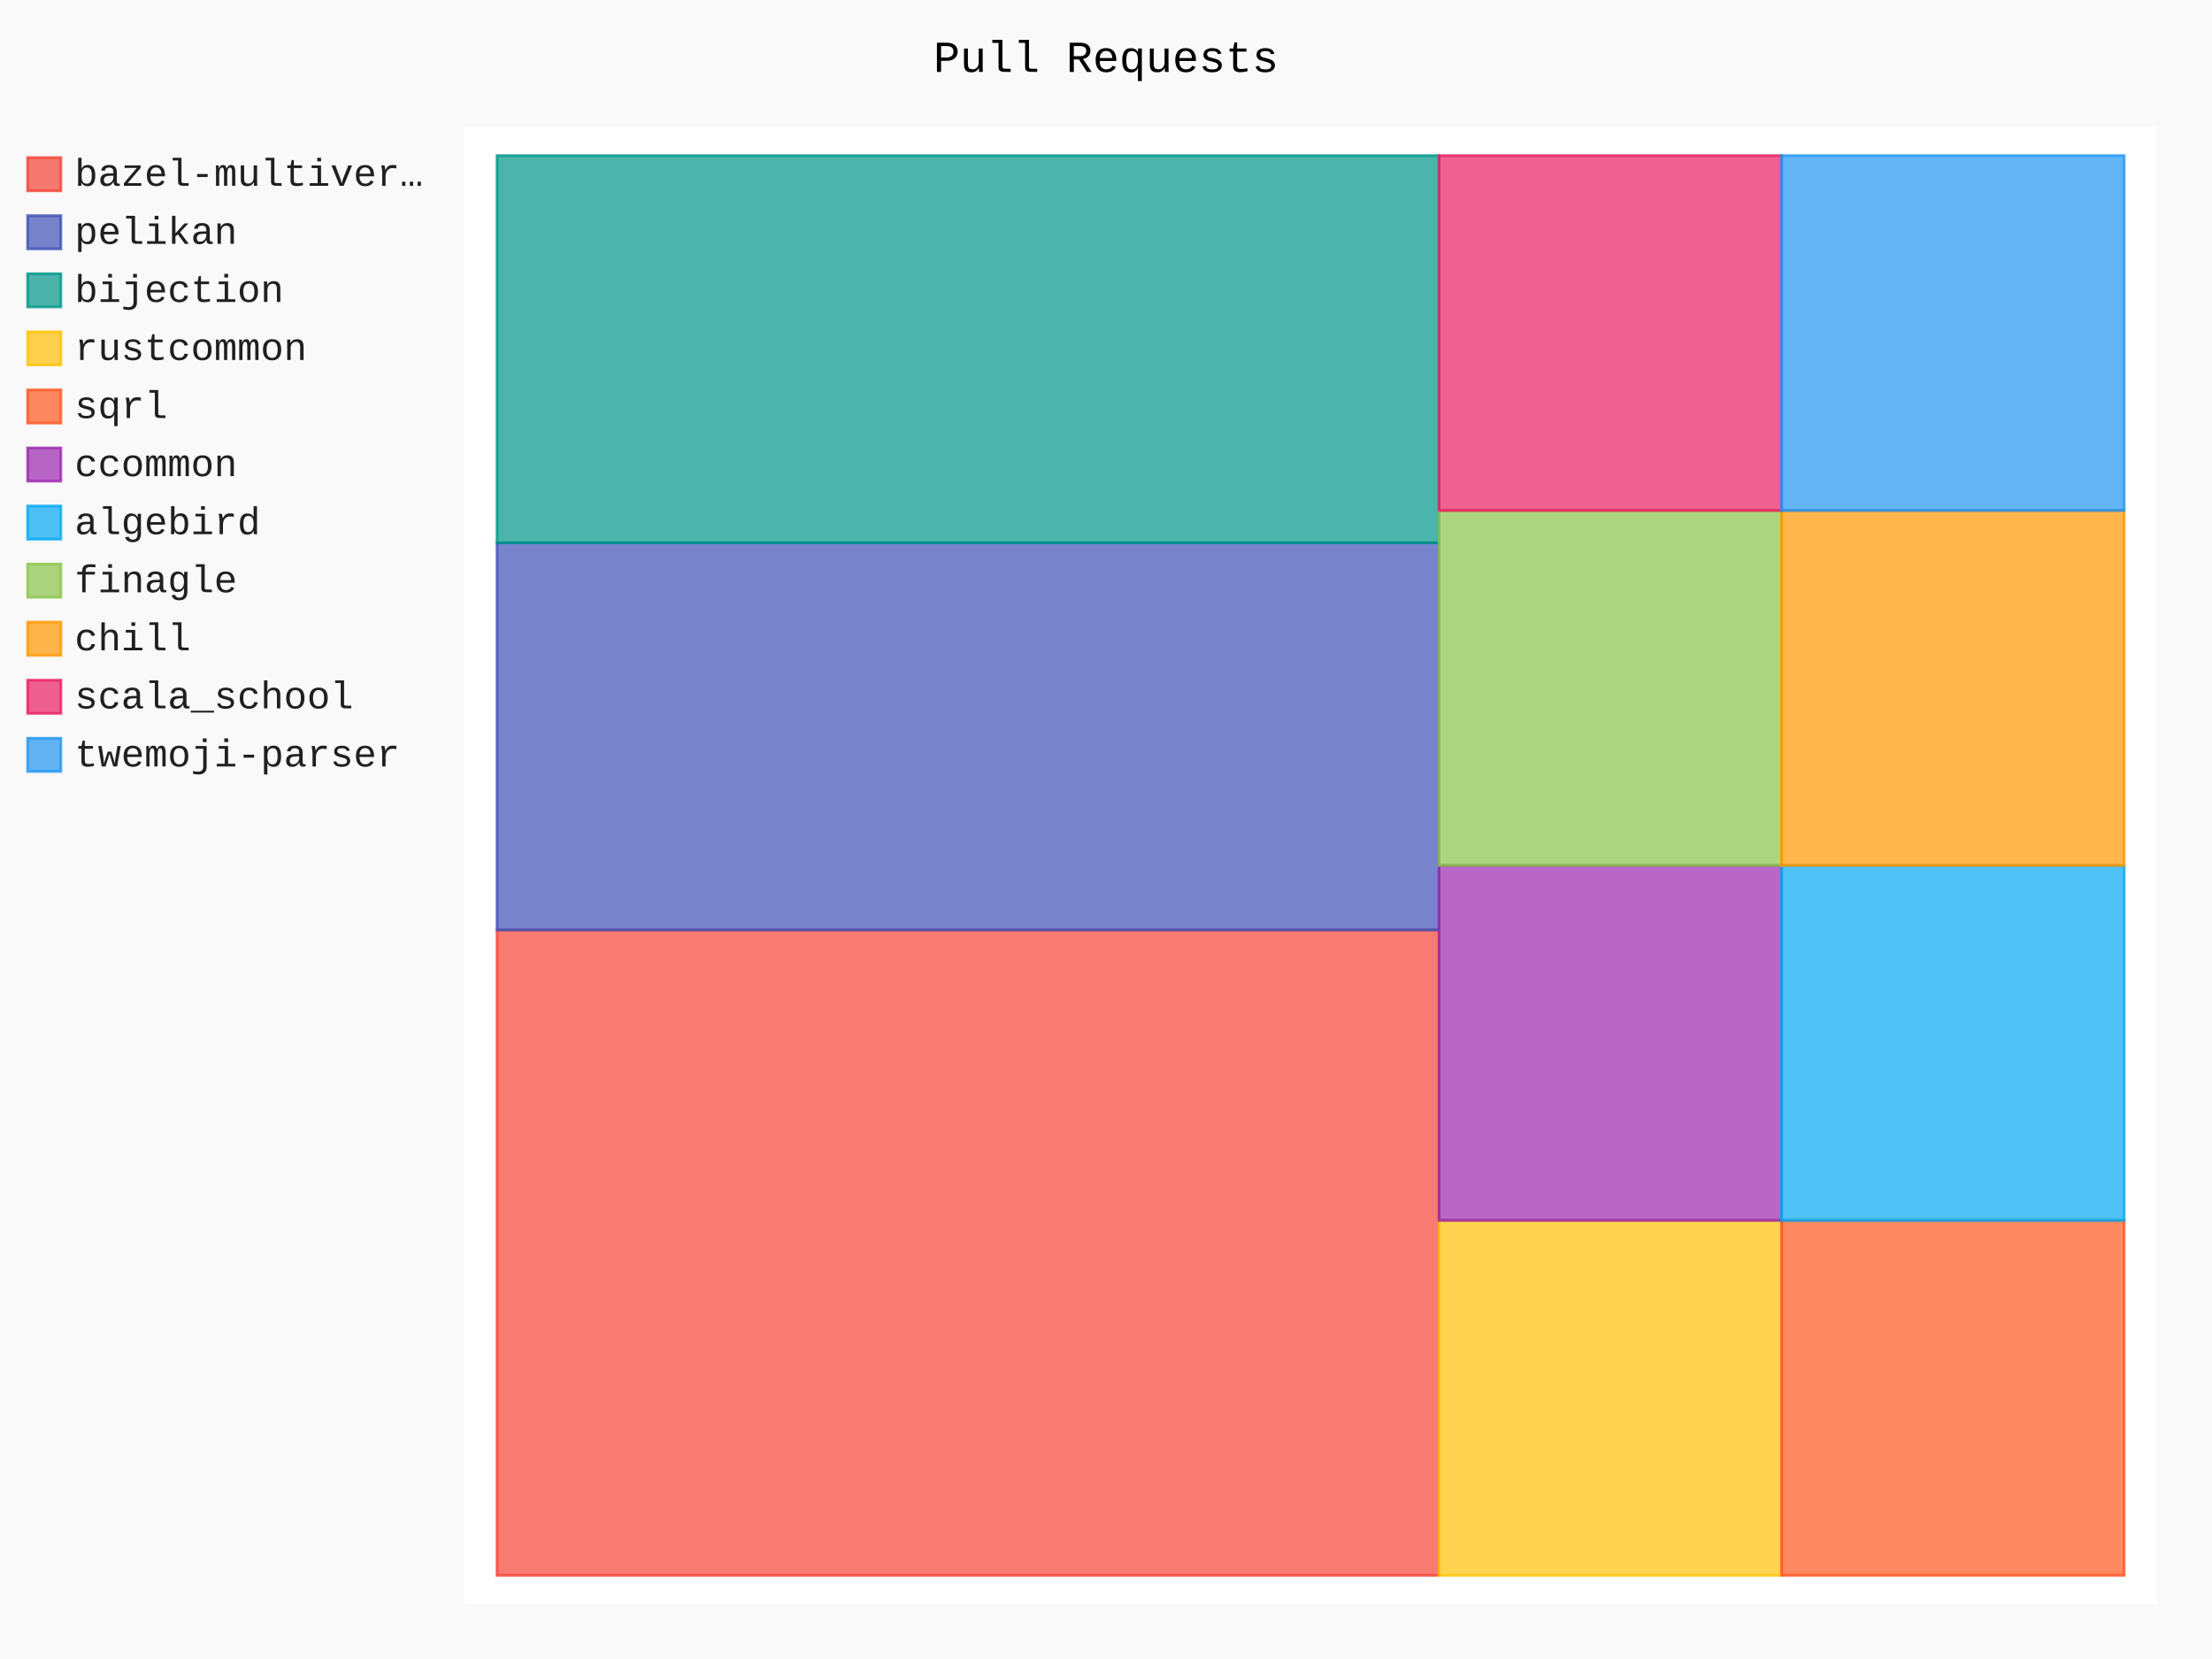
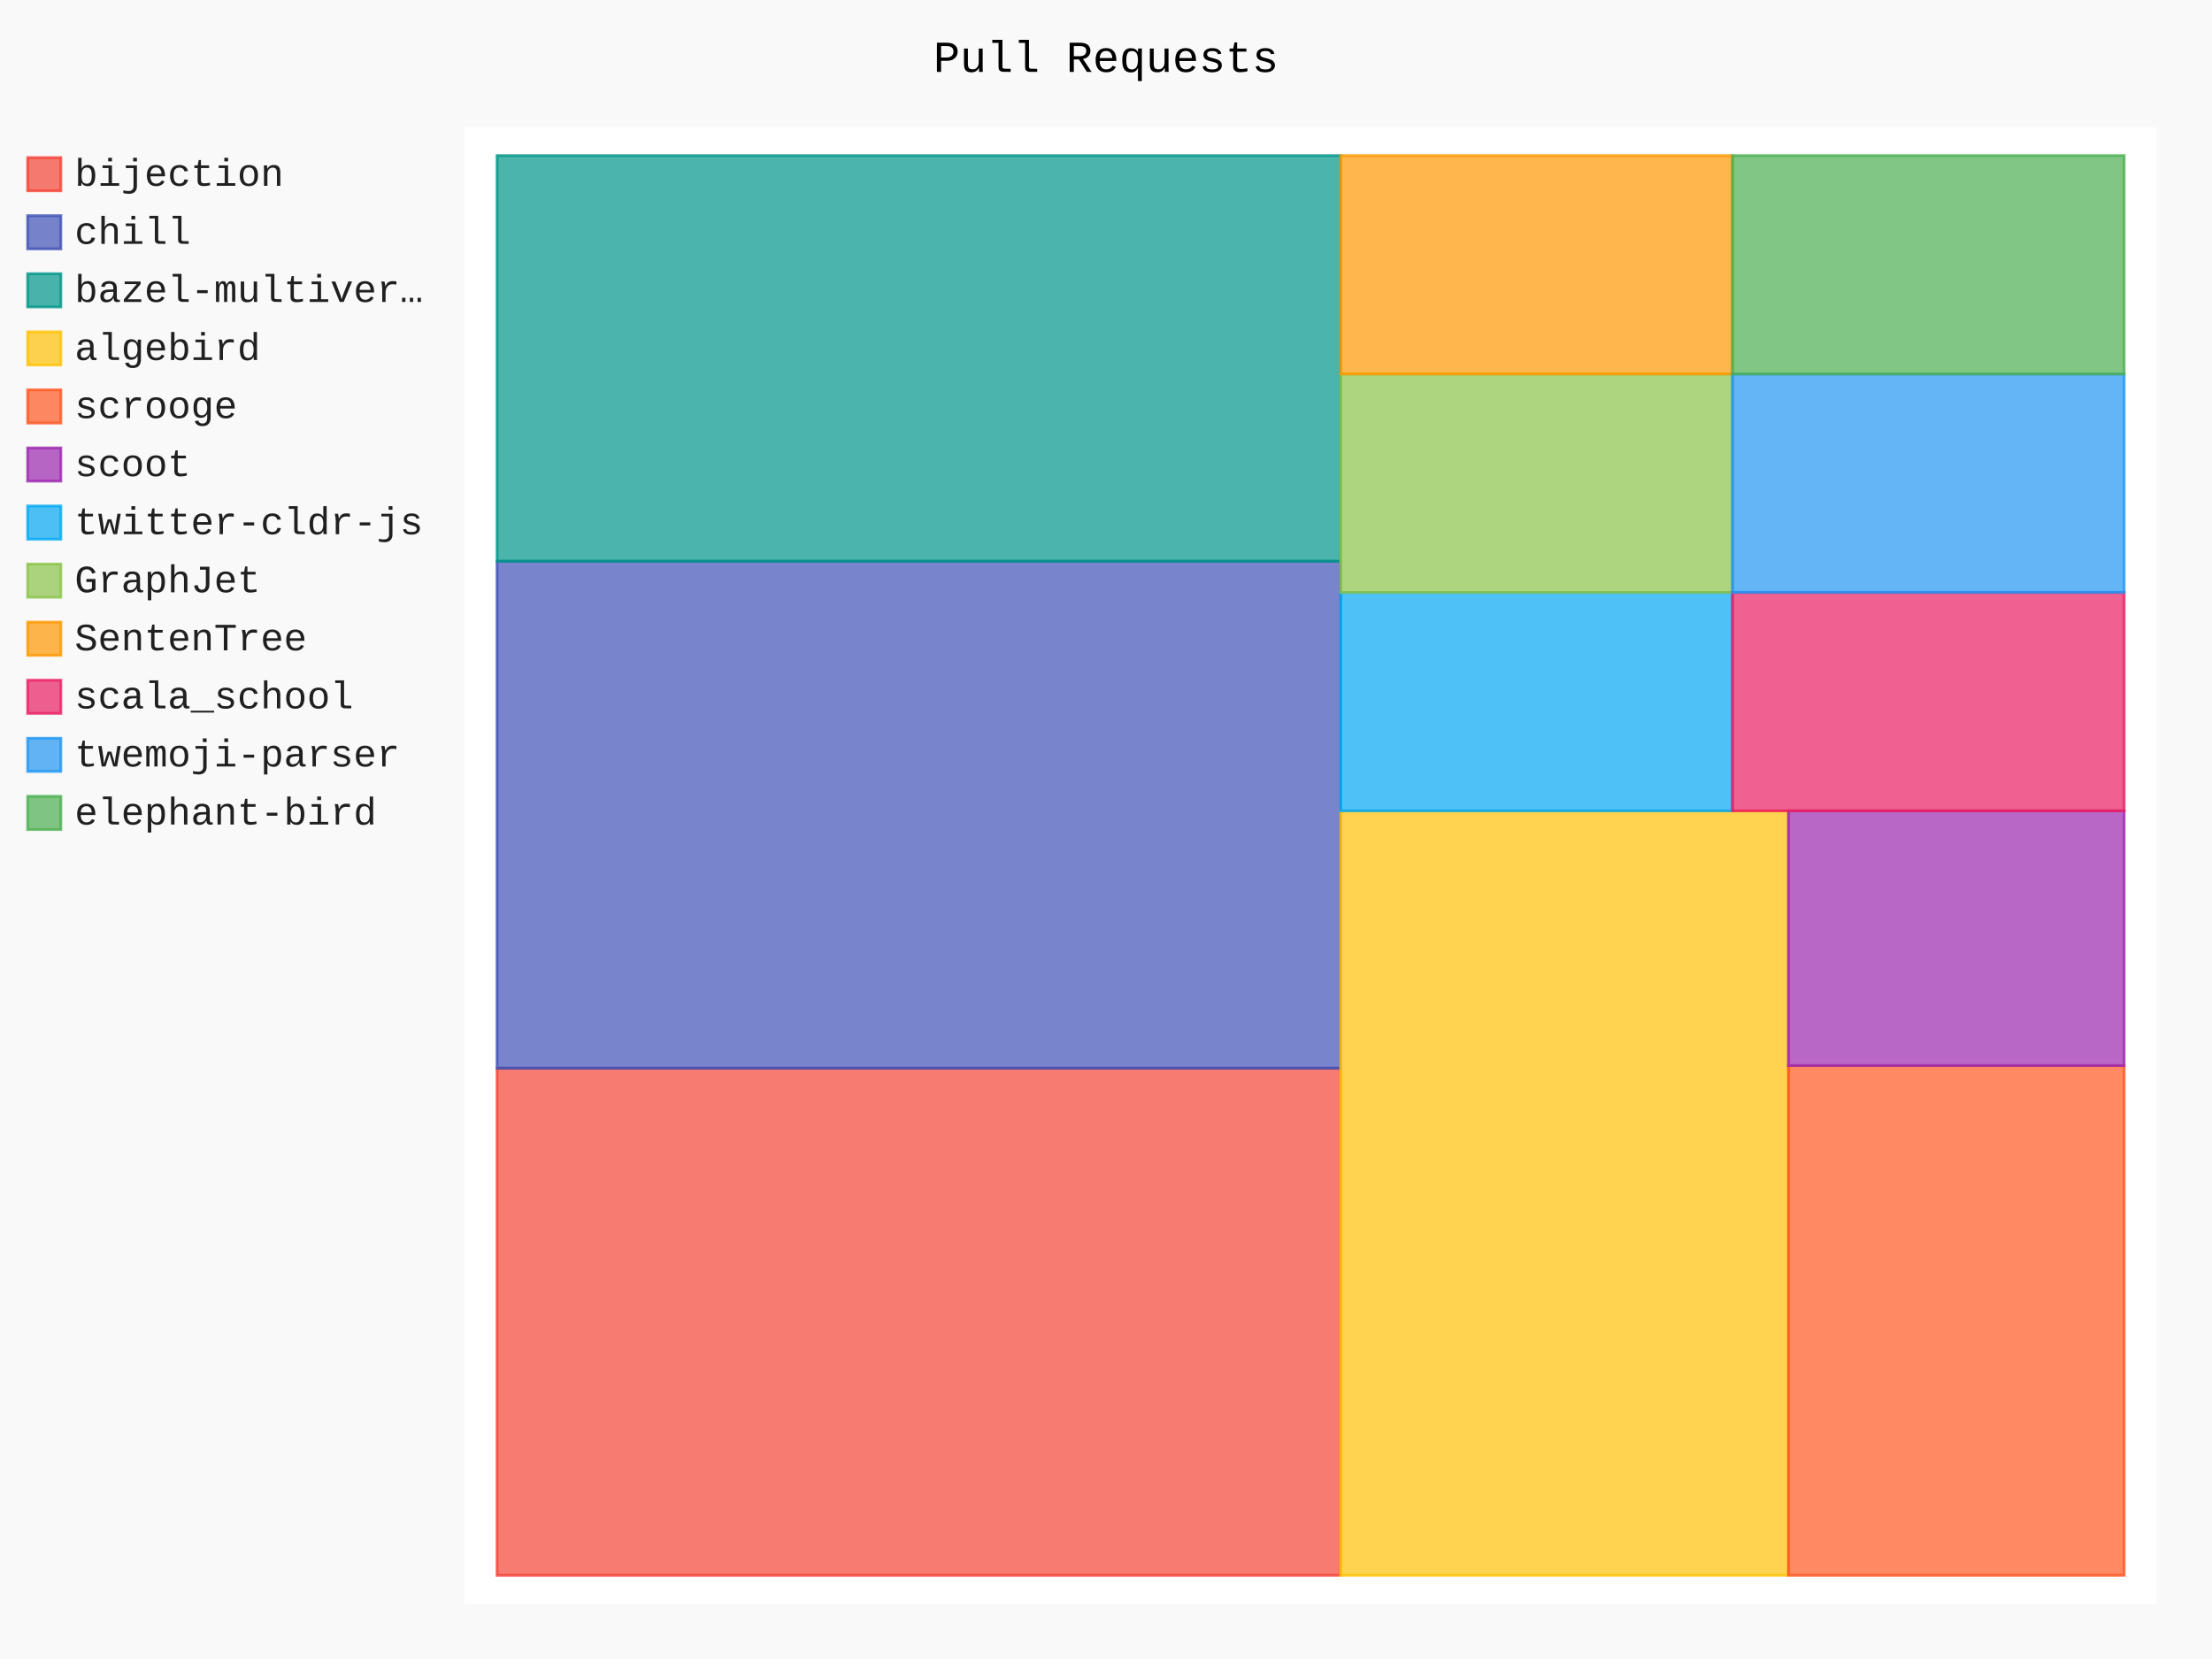
- <svg xmlns="http://www.w3.org/2000/svg" id="chart-1d40ddb0-c5cc-4b01-b0f9-6a521bc9bfde" class="pygal-chart" viewBox="0 0 800 600">
+ <svg xmlns="http://www.w3.org/2000/svg" id="chart-61bca66d-481b-4179-ab4b-0b9936a46434" class="pygal-chart" viewBox="0 0 800 600">
  <defs>
-     <style type="text/css">#chart-1d40ddb0-c5cc-4b01-b0f9-6a521bc9bfde{-webkit-user-select:none;-webkit-font-smoothing:antialiased;font-family:Consolas,"Liberation Mono",Menlo,Courier,monospace}#chart-1d40ddb0-c5cc-4b01-b0f9-6a521bc9bfde .title{font-family:Consolas,"Liberation Mono",Menlo,Courier,monospace;font-size:16px}#chart-1d40ddb0-c5cc-4b01-b0f9-6a521bc9bfde .legends .legend text{font-family:Consolas,"Liberation Mono",Menlo,Courier,monospace;font-size:14px}#chart-1d40ddb0-c5cc-4b01-b0f9-6a521bc9bfde .axis text{font-family:Consolas,"Liberation Mono",Menlo,Courier,monospace;font-size:10px}#chart-1d40ddb0-c5cc-4b01-b0f9-6a521bc9bfde .axis text.major{font-family:Consolas,"Liberation Mono",Menlo,Courier,monospace;font-size:10px}#chart-1d40ddb0-c5cc-4b01-b0f9-6a521bc9bfde .text-overlay text.value{font-family:Consolas,"Liberation Mono",Menlo,Courier,monospace;font-size:16px}#chart-1d40ddb0-c5cc-4b01-b0f9-6a521bc9bfde .text-overlay text.label{font-family:Consolas,"Liberation Mono",Menlo,Courier,monospace;font-size:10px}#chart-1d40ddb0-c5cc-4b01-b0f9-6a521bc9bfde .tooltip{font-family:Consolas,"Liberation Mono",Menlo,Courier,monospace;font-size:14px}#chart-1d40ddb0-c5cc-4b01-b0f9-6a521bc9bfde text.no_data{font-family:Consolas,"Liberation Mono",Menlo,Courier,monospace;font-size:64px}
- #chart-1d40ddb0-c5cc-4b01-b0f9-6a521bc9bfde{background-color:rgba(249,249,249,1)}#chart-1d40ddb0-c5cc-4b01-b0f9-6a521bc9bfde path,#chart-1d40ddb0-c5cc-4b01-b0f9-6a521bc9bfde line,#chart-1d40ddb0-c5cc-4b01-b0f9-6a521bc9bfde rect,#chart-1d40ddb0-c5cc-4b01-b0f9-6a521bc9bfde circle{-webkit-transition:150ms;-moz-transition:150ms;transition:150ms}#chart-1d40ddb0-c5cc-4b01-b0f9-6a521bc9bfde .graph &gt; .background{fill:rgba(249,249,249,1)}#chart-1d40ddb0-c5cc-4b01-b0f9-6a521bc9bfde .plot &gt; .background{fill:rgba(255,255,255,1)}#chart-1d40ddb0-c5cc-4b01-b0f9-6a521bc9bfde .graph{fill:rgba(0,0,0,.87)}#chart-1d40ddb0-c5cc-4b01-b0f9-6a521bc9bfde text.no_data{fill:rgba(0,0,0,1)}#chart-1d40ddb0-c5cc-4b01-b0f9-6a521bc9bfde .title{fill:rgba(0,0,0,1)}#chart-1d40ddb0-c5cc-4b01-b0f9-6a521bc9bfde .legends .legend text{fill:rgba(0,0,0,.87)}#chart-1d40ddb0-c5cc-4b01-b0f9-6a521bc9bfde .legends .legend:hover text{fill:rgba(0,0,0,1)}#chart-1d40ddb0-c5cc-4b01-b0f9-6a521bc9bfde .axis .line{stroke:rgba(0,0,0,1)}#chart-1d40ddb0-c5cc-4b01-b0f9-6a521bc9bfde .axis .guide.line{stroke:rgba(0,0,0,.54)}#chart-1d40ddb0-c5cc-4b01-b0f9-6a521bc9bfde .axis .major.line{stroke:rgba(0,0,0,.87)}#chart-1d40ddb0-c5cc-4b01-b0f9-6a521bc9bfde .axis text.major{fill:rgba(0,0,0,1)}#chart-1d40ddb0-c5cc-4b01-b0f9-6a521bc9bfde .axis.y .guides:hover .guide.line,#chart-1d40ddb0-c5cc-4b01-b0f9-6a521bc9bfde .line-graph .axis.x .guides:hover .guide.line,#chart-1d40ddb0-c5cc-4b01-b0f9-6a521bc9bfde .stackedline-graph .axis.x .guides:hover .guide.line,#chart-1d40ddb0-c5cc-4b01-b0f9-6a521bc9bfde .xy-graph .axis.x .guides:hover .guide.line{stroke:rgba(0,0,0,1)}#chart-1d40ddb0-c5cc-4b01-b0f9-6a521bc9bfde .axis .guides:hover text{fill:rgba(0,0,0,1)}#chart-1d40ddb0-c5cc-4b01-b0f9-6a521bc9bfde .reactive{fill-opacity:.7;stroke-opacity:.8}#chart-1d40ddb0-c5cc-4b01-b0f9-6a521bc9bfde .ci{stroke:rgba(0,0,0,.87)}#chart-1d40ddb0-c5cc-4b01-b0f9-6a521bc9bfde .reactive.active,#chart-1d40ddb0-c5cc-4b01-b0f9-6a521bc9bfde .active .reactive{fill-opacity:.8;stroke-opacity:.9;stroke-width:4}#chart-1d40ddb0-c5cc-4b01-b0f9-6a521bc9bfde .ci .reactive.active{stroke-width:1.5}#chart-1d40ddb0-c5cc-4b01-b0f9-6a521bc9bfde .series text{fill:rgba(0,0,0,1)}#chart-1d40ddb0-c5cc-4b01-b0f9-6a521bc9bfde .tooltip rect{fill:rgba(255,255,255,1);stroke:rgba(0,0,0,1);-webkit-transition:opacity 150ms;-moz-transition:opacity 150ms;transition:opacity 150ms}#chart-1d40ddb0-c5cc-4b01-b0f9-6a521bc9bfde .tooltip .label{fill:rgba(0,0,0,.87)}#chart-1d40ddb0-c5cc-4b01-b0f9-6a521bc9bfde .tooltip .label{fill:rgba(0,0,0,.87)}#chart-1d40ddb0-c5cc-4b01-b0f9-6a521bc9bfde .tooltip .legend{font-size:.8em;fill:rgba(0,0,0,.54)}#chart-1d40ddb0-c5cc-4b01-b0f9-6a521bc9bfde .tooltip .x_label{font-size:.6em;fill:rgba(0,0,0,1)}#chart-1d40ddb0-c5cc-4b01-b0f9-6a521bc9bfde .tooltip .xlink{font-size:.5em;text-decoration:underline}#chart-1d40ddb0-c5cc-4b01-b0f9-6a521bc9bfde .tooltip .value{font-size:1.5em}#chart-1d40ddb0-c5cc-4b01-b0f9-6a521bc9bfde .bound{font-size:.5em}#chart-1d40ddb0-c5cc-4b01-b0f9-6a521bc9bfde .max-value{font-size:.75em;fill:rgba(0,0,0,.54)}#chart-1d40ddb0-c5cc-4b01-b0f9-6a521bc9bfde .map-element{fill:rgba(255,255,255,1);stroke:rgba(0,0,0,.54) !important}#chart-1d40ddb0-c5cc-4b01-b0f9-6a521bc9bfde .map-element .reactive{fill-opacity:inherit;stroke-opacity:inherit}#chart-1d40ddb0-c5cc-4b01-b0f9-6a521bc9bfde .color-0,#chart-1d40ddb0-c5cc-4b01-b0f9-6a521bc9bfde .color-0 a:visited{stroke:#F44336;fill:#F44336}#chart-1d40ddb0-c5cc-4b01-b0f9-6a521bc9bfde .color-1,#chart-1d40ddb0-c5cc-4b01-b0f9-6a521bc9bfde .color-1 a:visited{stroke:#3F51B5;fill:#3F51B5}#chart-1d40ddb0-c5cc-4b01-b0f9-6a521bc9bfde .color-2,#chart-1d40ddb0-c5cc-4b01-b0f9-6a521bc9bfde .color-2 a:visited{stroke:#009688;fill:#009688}#chart-1d40ddb0-c5cc-4b01-b0f9-6a521bc9bfde .color-3,#chart-1d40ddb0-c5cc-4b01-b0f9-6a521bc9bfde .color-3 a:visited{stroke:#FFC107;fill:#FFC107}#chart-1d40ddb0-c5cc-4b01-b0f9-6a521bc9bfde .color-4,#chart-1d40ddb0-c5cc-4b01-b0f9-6a521bc9bfde .color-4 a:visited{stroke:#FF5722;fill:#FF5722}#chart-1d40ddb0-c5cc-4b01-b0f9-6a521bc9bfde .color-5,#chart-1d40ddb0-c5cc-4b01-b0f9-6a521bc9bfde .color-5 a:visited{stroke:#9C27B0;fill:#9C27B0}#chart-1d40ddb0-c5cc-4b01-b0f9-6a521bc9bfde .color-6,#chart-1d40ddb0-c5cc-4b01-b0f9-6a521bc9bfde .color-6 a:visited{stroke:#03A9F4;fill:#03A9F4}#chart-1d40ddb0-c5cc-4b01-b0f9-6a521bc9bfde .color-7,#chart-1d40ddb0-c5cc-4b01-b0f9-6a521bc9bfde .color-7 a:visited{stroke:#8BC34A;fill:#8BC34A}#chart-1d40ddb0-c5cc-4b01-b0f9-6a521bc9bfde .color-8,#chart-1d40ddb0-c5cc-4b01-b0f9-6a521bc9bfde .color-8 a:visited{stroke:#FF9800;fill:#FF9800}#chart-1d40ddb0-c5cc-4b01-b0f9-6a521bc9bfde .color-9,#chart-1d40ddb0-c5cc-4b01-b0f9-6a521bc9bfde .color-9 a:visited{stroke:#E91E63;fill:#E91E63}#chart-1d40ddb0-c5cc-4b01-b0f9-6a521bc9bfde .color-10,#chart-1d40ddb0-c5cc-4b01-b0f9-6a521bc9bfde .color-10 a:visited{stroke:#2196F3;fill:#2196F3}#chart-1d40ddb0-c5cc-4b01-b0f9-6a521bc9bfde .text-overlay .color-0 text{fill:black}#chart-1d40ddb0-c5cc-4b01-b0f9-6a521bc9bfde .text-overlay .color-1 text{fill:black}#chart-1d40ddb0-c5cc-4b01-b0f9-6a521bc9bfde .text-overlay .color-2 text{fill:black}#chart-1d40ddb0-c5cc-4b01-b0f9-6a521bc9bfde .text-overlay .color-3 text{fill:black}#chart-1d40ddb0-c5cc-4b01-b0f9-6a521bc9bfde .text-overlay .color-4 text{fill:black}#chart-1d40ddb0-c5cc-4b01-b0f9-6a521bc9bfde .text-overlay .color-5 text{fill:black}#chart-1d40ddb0-c5cc-4b01-b0f9-6a521bc9bfde .text-overlay .color-6 text{fill:black}#chart-1d40ddb0-c5cc-4b01-b0f9-6a521bc9bfde .text-overlay .color-7 text{fill:black}#chart-1d40ddb0-c5cc-4b01-b0f9-6a521bc9bfde .text-overlay .color-8 text{fill:black}#chart-1d40ddb0-c5cc-4b01-b0f9-6a521bc9bfde .text-overlay .color-9 text{fill:black}#chart-1d40ddb0-c5cc-4b01-b0f9-6a521bc9bfde .text-overlay .color-10 text{fill:black}
- #chart-1d40ddb0-c5cc-4b01-b0f9-6a521bc9bfde text.no_data{text-anchor:middle}#chart-1d40ddb0-c5cc-4b01-b0f9-6a521bc9bfde .guide.line{fill:none}#chart-1d40ddb0-c5cc-4b01-b0f9-6a521bc9bfde .centered{text-anchor:middle}#chart-1d40ddb0-c5cc-4b01-b0f9-6a521bc9bfde .title{text-anchor:middle}#chart-1d40ddb0-c5cc-4b01-b0f9-6a521bc9bfde .legends .legend text{fill-opacity:1}#chart-1d40ddb0-c5cc-4b01-b0f9-6a521bc9bfde .axis.x text{text-anchor:middle}#chart-1d40ddb0-c5cc-4b01-b0f9-6a521bc9bfde .axis.x:not(.web) text[transform]{text-anchor:start}#chart-1d40ddb0-c5cc-4b01-b0f9-6a521bc9bfde .axis.x:not(.web) text[transform].backwards{text-anchor:end}#chart-1d40ddb0-c5cc-4b01-b0f9-6a521bc9bfde .axis.y text{text-anchor:end}#chart-1d40ddb0-c5cc-4b01-b0f9-6a521bc9bfde .axis.y text[transform].backwards{text-anchor:start}#chart-1d40ddb0-c5cc-4b01-b0f9-6a521bc9bfde .axis.y2 text{text-anchor:start}#chart-1d40ddb0-c5cc-4b01-b0f9-6a521bc9bfde .axis.y2 text[transform].backwards{text-anchor:end}#chart-1d40ddb0-c5cc-4b01-b0f9-6a521bc9bfde .axis .guide.line{stroke-dasharray:4,4}#chart-1d40ddb0-c5cc-4b01-b0f9-6a521bc9bfde .axis .major.guide.line{stroke-dasharray:6,6}#chart-1d40ddb0-c5cc-4b01-b0f9-6a521bc9bfde .horizontal .axis.y .guide.line,#chart-1d40ddb0-c5cc-4b01-b0f9-6a521bc9bfde .horizontal .axis.y2 .guide.line,#chart-1d40ddb0-c5cc-4b01-b0f9-6a521bc9bfde .vertical .axis.x .guide.line{opacity:0}#chart-1d40ddb0-c5cc-4b01-b0f9-6a521bc9bfde .horizontal .axis.always_show .guide.line,#chart-1d40ddb0-c5cc-4b01-b0f9-6a521bc9bfde .vertical .axis.always_show .guide.line{opacity:1 !important}#chart-1d40ddb0-c5cc-4b01-b0f9-6a521bc9bfde .axis.y .guides:hover .guide.line,#chart-1d40ddb0-c5cc-4b01-b0f9-6a521bc9bfde .axis.y2 .guides:hover .guide.line,#chart-1d40ddb0-c5cc-4b01-b0f9-6a521bc9bfde .axis.x .guides:hover .guide.line{opacity:1}#chart-1d40ddb0-c5cc-4b01-b0f9-6a521bc9bfde .axis .guides:hover text{opacity:1}#chart-1d40ddb0-c5cc-4b01-b0f9-6a521bc9bfde .nofill{fill:none}#chart-1d40ddb0-c5cc-4b01-b0f9-6a521bc9bfde .subtle-fill{fill-opacity:.2}#chart-1d40ddb0-c5cc-4b01-b0f9-6a521bc9bfde .dot{stroke-width:1px;fill-opacity:1}#chart-1d40ddb0-c5cc-4b01-b0f9-6a521bc9bfde .dot.active{stroke-width:5px}#chart-1d40ddb0-c5cc-4b01-b0f9-6a521bc9bfde .dot.negative{fill:transparent}#chart-1d40ddb0-c5cc-4b01-b0f9-6a521bc9bfde text,#chart-1d40ddb0-c5cc-4b01-b0f9-6a521bc9bfde tspan{stroke:none !important}#chart-1d40ddb0-c5cc-4b01-b0f9-6a521bc9bfde .series text.active{opacity:1}#chart-1d40ddb0-c5cc-4b01-b0f9-6a521bc9bfde .tooltip rect{fill-opacity:.95;stroke-width:.5}#chart-1d40ddb0-c5cc-4b01-b0f9-6a521bc9bfde .tooltip text{fill-opacity:1}#chart-1d40ddb0-c5cc-4b01-b0f9-6a521bc9bfde .showable{visibility:hidden}#chart-1d40ddb0-c5cc-4b01-b0f9-6a521bc9bfde .showable.shown{visibility:visible}#chart-1d40ddb0-c5cc-4b01-b0f9-6a521bc9bfde .gauge-background{fill:rgba(229,229,229,1);stroke:none}#chart-1d40ddb0-c5cc-4b01-b0f9-6a521bc9bfde .bg-lines{stroke:rgba(249,249,249,1);stroke-width:2px}</style>
+     <style type="text/css">#chart-61bca66d-481b-4179-ab4b-0b9936a46434{-webkit-user-select:none;-webkit-font-smoothing:antialiased;font-family:Consolas,"Liberation Mono",Menlo,Courier,monospace}#chart-61bca66d-481b-4179-ab4b-0b9936a46434 .title{font-family:Consolas,"Liberation Mono",Menlo,Courier,monospace;font-size:16px}#chart-61bca66d-481b-4179-ab4b-0b9936a46434 .legends .legend text{font-family:Consolas,"Liberation Mono",Menlo,Courier,monospace;font-size:14px}#chart-61bca66d-481b-4179-ab4b-0b9936a46434 .axis text{font-family:Consolas,"Liberation Mono",Menlo,Courier,monospace;font-size:10px}#chart-61bca66d-481b-4179-ab4b-0b9936a46434 .axis text.major{font-family:Consolas,"Liberation Mono",Menlo,Courier,monospace;font-size:10px}#chart-61bca66d-481b-4179-ab4b-0b9936a46434 .text-overlay text.value{font-family:Consolas,"Liberation Mono",Menlo,Courier,monospace;font-size:16px}#chart-61bca66d-481b-4179-ab4b-0b9936a46434 .text-overlay text.label{font-family:Consolas,"Liberation Mono",Menlo,Courier,monospace;font-size:10px}#chart-61bca66d-481b-4179-ab4b-0b9936a46434 .tooltip{font-family:Consolas,"Liberation Mono",Menlo,Courier,monospace;font-size:14px}#chart-61bca66d-481b-4179-ab4b-0b9936a46434 text.no_data{font-family:Consolas,"Liberation Mono",Menlo,Courier,monospace;font-size:64px}
+ #chart-61bca66d-481b-4179-ab4b-0b9936a46434{background-color:rgba(249,249,249,1)}#chart-61bca66d-481b-4179-ab4b-0b9936a46434 path,#chart-61bca66d-481b-4179-ab4b-0b9936a46434 line,#chart-61bca66d-481b-4179-ab4b-0b9936a46434 rect,#chart-61bca66d-481b-4179-ab4b-0b9936a46434 circle{-webkit-transition:150ms;-moz-transition:150ms;transition:150ms}#chart-61bca66d-481b-4179-ab4b-0b9936a46434 .graph &gt; .background{fill:rgba(249,249,249,1)}#chart-61bca66d-481b-4179-ab4b-0b9936a46434 .plot &gt; .background{fill:rgba(255,255,255,1)}#chart-61bca66d-481b-4179-ab4b-0b9936a46434 .graph{fill:rgba(0,0,0,.87)}#chart-61bca66d-481b-4179-ab4b-0b9936a46434 text.no_data{fill:rgba(0,0,0,1)}#chart-61bca66d-481b-4179-ab4b-0b9936a46434 .title{fill:rgba(0,0,0,1)}#chart-61bca66d-481b-4179-ab4b-0b9936a46434 .legends .legend text{fill:rgba(0,0,0,.87)}#chart-61bca66d-481b-4179-ab4b-0b9936a46434 .legends .legend:hover text{fill:rgba(0,0,0,1)}#chart-61bca66d-481b-4179-ab4b-0b9936a46434 .axis .line{stroke:rgba(0,0,0,1)}#chart-61bca66d-481b-4179-ab4b-0b9936a46434 .axis .guide.line{stroke:rgba(0,0,0,.54)}#chart-61bca66d-481b-4179-ab4b-0b9936a46434 .axis .major.line{stroke:rgba(0,0,0,.87)}#chart-61bca66d-481b-4179-ab4b-0b9936a46434 .axis text.major{fill:rgba(0,0,0,1)}#chart-61bca66d-481b-4179-ab4b-0b9936a46434 .axis.y .guides:hover .guide.line,#chart-61bca66d-481b-4179-ab4b-0b9936a46434 .line-graph .axis.x .guides:hover .guide.line,#chart-61bca66d-481b-4179-ab4b-0b9936a46434 .stackedline-graph .axis.x .guides:hover .guide.line,#chart-61bca66d-481b-4179-ab4b-0b9936a46434 .xy-graph .axis.x .guides:hover .guide.line{stroke:rgba(0,0,0,1)}#chart-61bca66d-481b-4179-ab4b-0b9936a46434 .axis .guides:hover text{fill:rgba(0,0,0,1)}#chart-61bca66d-481b-4179-ab4b-0b9936a46434 .reactive{fill-opacity:.7;stroke-opacity:.8}#chart-61bca66d-481b-4179-ab4b-0b9936a46434 .ci{stroke:rgba(0,0,0,.87)}#chart-61bca66d-481b-4179-ab4b-0b9936a46434 .reactive.active,#chart-61bca66d-481b-4179-ab4b-0b9936a46434 .active .reactive{fill-opacity:.8;stroke-opacity:.9;stroke-width:4}#chart-61bca66d-481b-4179-ab4b-0b9936a46434 .ci .reactive.active{stroke-width:1.5}#chart-61bca66d-481b-4179-ab4b-0b9936a46434 .series text{fill:rgba(0,0,0,1)}#chart-61bca66d-481b-4179-ab4b-0b9936a46434 .tooltip rect{fill:rgba(255,255,255,1);stroke:rgba(0,0,0,1);-webkit-transition:opacity 150ms;-moz-transition:opacity 150ms;transition:opacity 150ms}#chart-61bca66d-481b-4179-ab4b-0b9936a46434 .tooltip .label{fill:rgba(0,0,0,.87)}#chart-61bca66d-481b-4179-ab4b-0b9936a46434 .tooltip .label{fill:rgba(0,0,0,.87)}#chart-61bca66d-481b-4179-ab4b-0b9936a46434 .tooltip .legend{font-size:.8em;fill:rgba(0,0,0,.54)}#chart-61bca66d-481b-4179-ab4b-0b9936a46434 .tooltip .x_label{font-size:.6em;fill:rgba(0,0,0,1)}#chart-61bca66d-481b-4179-ab4b-0b9936a46434 .tooltip .xlink{font-size:.5em;text-decoration:underline}#chart-61bca66d-481b-4179-ab4b-0b9936a46434 .tooltip .value{font-size:1.5em}#chart-61bca66d-481b-4179-ab4b-0b9936a46434 .bound{font-size:.5em}#chart-61bca66d-481b-4179-ab4b-0b9936a46434 .max-value{font-size:.75em;fill:rgba(0,0,0,.54)}#chart-61bca66d-481b-4179-ab4b-0b9936a46434 .map-element{fill:rgba(255,255,255,1);stroke:rgba(0,0,0,.54) !important}#chart-61bca66d-481b-4179-ab4b-0b9936a46434 .map-element .reactive{fill-opacity:inherit;stroke-opacity:inherit}#chart-61bca66d-481b-4179-ab4b-0b9936a46434 .color-0,#chart-61bca66d-481b-4179-ab4b-0b9936a46434 .color-0 a:visited{stroke:#F44336;fill:#F44336}#chart-61bca66d-481b-4179-ab4b-0b9936a46434 .color-1,#chart-61bca66d-481b-4179-ab4b-0b9936a46434 .color-1 a:visited{stroke:#3F51B5;fill:#3F51B5}#chart-61bca66d-481b-4179-ab4b-0b9936a46434 .color-2,#chart-61bca66d-481b-4179-ab4b-0b9936a46434 .color-2 a:visited{stroke:#009688;fill:#009688}#chart-61bca66d-481b-4179-ab4b-0b9936a46434 .color-3,#chart-61bca66d-481b-4179-ab4b-0b9936a46434 .color-3 a:visited{stroke:#FFC107;fill:#FFC107}#chart-61bca66d-481b-4179-ab4b-0b9936a46434 .color-4,#chart-61bca66d-481b-4179-ab4b-0b9936a46434 .color-4 a:visited{stroke:#FF5722;fill:#FF5722}#chart-61bca66d-481b-4179-ab4b-0b9936a46434 .color-5,#chart-61bca66d-481b-4179-ab4b-0b9936a46434 .color-5 a:visited{stroke:#9C27B0;fill:#9C27B0}#chart-61bca66d-481b-4179-ab4b-0b9936a46434 .color-6,#chart-61bca66d-481b-4179-ab4b-0b9936a46434 .color-6 a:visited{stroke:#03A9F4;fill:#03A9F4}#chart-61bca66d-481b-4179-ab4b-0b9936a46434 .color-7,#chart-61bca66d-481b-4179-ab4b-0b9936a46434 .color-7 a:visited{stroke:#8BC34A;fill:#8BC34A}#chart-61bca66d-481b-4179-ab4b-0b9936a46434 .color-8,#chart-61bca66d-481b-4179-ab4b-0b9936a46434 .color-8 a:visited{stroke:#FF9800;fill:#FF9800}#chart-61bca66d-481b-4179-ab4b-0b9936a46434 .color-9,#chart-61bca66d-481b-4179-ab4b-0b9936a46434 .color-9 a:visited{stroke:#E91E63;fill:#E91E63}#chart-61bca66d-481b-4179-ab4b-0b9936a46434 .color-10,#chart-61bca66d-481b-4179-ab4b-0b9936a46434 .color-10 a:visited{stroke:#2196F3;fill:#2196F3}#chart-61bca66d-481b-4179-ab4b-0b9936a46434 .color-11,#chart-61bca66d-481b-4179-ab4b-0b9936a46434 .color-11 a:visited{stroke:#4CAF50;fill:#4CAF50}#chart-61bca66d-481b-4179-ab4b-0b9936a46434 .text-overlay .color-0 text{fill:black}#chart-61bca66d-481b-4179-ab4b-0b9936a46434 .text-overlay .color-1 text{fill:black}#chart-61bca66d-481b-4179-ab4b-0b9936a46434 .text-overlay .color-2 text{fill:black}#chart-61bca66d-481b-4179-ab4b-0b9936a46434 .text-overlay .color-3 text{fill:black}#chart-61bca66d-481b-4179-ab4b-0b9936a46434 .text-overlay .color-4 text{fill:black}#chart-61bca66d-481b-4179-ab4b-0b9936a46434 .text-overlay .color-5 text{fill:black}#chart-61bca66d-481b-4179-ab4b-0b9936a46434 .text-overlay .color-6 text{fill:black}#chart-61bca66d-481b-4179-ab4b-0b9936a46434 .text-overlay .color-7 text{fill:black}#chart-61bca66d-481b-4179-ab4b-0b9936a46434 .text-overlay .color-8 text{fill:black}#chart-61bca66d-481b-4179-ab4b-0b9936a46434 .text-overlay .color-9 text{fill:black}#chart-61bca66d-481b-4179-ab4b-0b9936a46434 .text-overlay .color-10 text{fill:black}#chart-61bca66d-481b-4179-ab4b-0b9936a46434 .text-overlay .color-11 text{fill:black}
+ #chart-61bca66d-481b-4179-ab4b-0b9936a46434 text.no_data{text-anchor:middle}#chart-61bca66d-481b-4179-ab4b-0b9936a46434 .guide.line{fill:none}#chart-61bca66d-481b-4179-ab4b-0b9936a46434 .centered{text-anchor:middle}#chart-61bca66d-481b-4179-ab4b-0b9936a46434 .title{text-anchor:middle}#chart-61bca66d-481b-4179-ab4b-0b9936a46434 .legends .legend text{fill-opacity:1}#chart-61bca66d-481b-4179-ab4b-0b9936a46434 .axis.x text{text-anchor:middle}#chart-61bca66d-481b-4179-ab4b-0b9936a46434 .axis.x:not(.web) text[transform]{text-anchor:start}#chart-61bca66d-481b-4179-ab4b-0b9936a46434 .axis.x:not(.web) text[transform].backwards{text-anchor:end}#chart-61bca66d-481b-4179-ab4b-0b9936a46434 .axis.y text{text-anchor:end}#chart-61bca66d-481b-4179-ab4b-0b9936a46434 .axis.y text[transform].backwards{text-anchor:start}#chart-61bca66d-481b-4179-ab4b-0b9936a46434 .axis.y2 text{text-anchor:start}#chart-61bca66d-481b-4179-ab4b-0b9936a46434 .axis.y2 text[transform].backwards{text-anchor:end}#chart-61bca66d-481b-4179-ab4b-0b9936a46434 .axis .guide.line{stroke-dasharray:4,4}#chart-61bca66d-481b-4179-ab4b-0b9936a46434 .axis .major.guide.line{stroke-dasharray:6,6}#chart-61bca66d-481b-4179-ab4b-0b9936a46434 .horizontal .axis.y .guide.line,#chart-61bca66d-481b-4179-ab4b-0b9936a46434 .horizontal .axis.y2 .guide.line,#chart-61bca66d-481b-4179-ab4b-0b9936a46434 .vertical .axis.x .guide.line{opacity:0}#chart-61bca66d-481b-4179-ab4b-0b9936a46434 .horizontal .axis.always_show .guide.line,#chart-61bca66d-481b-4179-ab4b-0b9936a46434 .vertical .axis.always_show .guide.line{opacity:1 !important}#chart-61bca66d-481b-4179-ab4b-0b9936a46434 .axis.y .guides:hover .guide.line,#chart-61bca66d-481b-4179-ab4b-0b9936a46434 .axis.y2 .guides:hover .guide.line,#chart-61bca66d-481b-4179-ab4b-0b9936a46434 .axis.x .guides:hover .guide.line{opacity:1}#chart-61bca66d-481b-4179-ab4b-0b9936a46434 .axis .guides:hover text{opacity:1}#chart-61bca66d-481b-4179-ab4b-0b9936a46434 .nofill{fill:none}#chart-61bca66d-481b-4179-ab4b-0b9936a46434 .subtle-fill{fill-opacity:.2}#chart-61bca66d-481b-4179-ab4b-0b9936a46434 .dot{stroke-width:1px;fill-opacity:1}#chart-61bca66d-481b-4179-ab4b-0b9936a46434 .dot.active{stroke-width:5px}#chart-61bca66d-481b-4179-ab4b-0b9936a46434 .dot.negative{fill:transparent}#chart-61bca66d-481b-4179-ab4b-0b9936a46434 text,#chart-61bca66d-481b-4179-ab4b-0b9936a46434 tspan{stroke:none !important}#chart-61bca66d-481b-4179-ab4b-0b9936a46434 .series text.active{opacity:1}#chart-61bca66d-481b-4179-ab4b-0b9936a46434 .tooltip rect{fill-opacity:.95;stroke-width:.5}#chart-61bca66d-481b-4179-ab4b-0b9936a46434 .tooltip text{fill-opacity:1}#chart-61bca66d-481b-4179-ab4b-0b9936a46434 .showable{visibility:hidden}#chart-61bca66d-481b-4179-ab4b-0b9936a46434 .showable.shown{visibility:visible}#chart-61bca66d-481b-4179-ab4b-0b9936a46434 .gauge-background{fill:rgba(229,229,229,1);stroke:none}#chart-61bca66d-481b-4179-ab4b-0b9936a46434 .bg-lines{stroke:rgba(249,249,249,1);stroke-width:2px}</style>
  </defs>
  <g class="graph treemap-graph vertical">
    <rect x="0" y="0" width="800" height="600" class="background" />
    <g transform="translate(168, 46)" class="plot">
      <rect x="0" y="0" width="612.0" height="534" class="background" />
      <g class="series serie-0 color-0">
        <g class="rects">
          <g class="rect">
-             <rect x="11.769" y="290.339" width="340.688" height="233.392" class="rect reactive tooltip-trigger" />
+             <rect x="11.769" y="340.352" width="305.128" height="183.379" class="rect reactive tooltip-trigger" />
          </g>
        </g>
      </g>
      <g class="series serie-1 color-1">
        <g class="rects">
          <g class="rect">
-             <rect x="11.769" y="150.304" width="340.688" height="140.035" class="rect reactive tooltip-trigger" />
+             <rect x="11.769" y="156.973" width="305.128" height="183.379" class="rect reactive tooltip-trigger" />
          </g>
        </g>
      </g>
      <g class="series serie-2 color-2">
        <g class="rects">
          <g class="rect">
-             <rect x="11.769" y="10.269" width="340.688" height="140.035" class="rect reactive tooltip-trigger" />
+             <rect x="11.769" y="10.269" width="305.128" height="146.703" class="rect reactive tooltip-trigger" />
          </g>
        </g>
      </g>
      <g class="series serie-3 color-3">
        <g class="rects">
          <g class="rect">
-             <rect x="352.457" y="395.365" width="123.887" height="128.365" class="rect reactive tooltip-trigger" />
+             <rect x="316.897" y="247.251" width="161.905" height="276.479" class="rect reactive tooltip-trigger" />
          </g>
        </g>
      </g>
      <g class="series serie-4 color-4">
        <g class="rects">
          <g class="rect">
-             <rect x="476.344" y="395.365" width="123.887" height="128.365" class="rect reactive tooltip-trigger" />
+             <rect x="478.802" y="339.411" width="121.429" height="184.32" class="rect reactive tooltip-trigger" />
          </g>
        </g>
      </g>
      <g class="series serie-5 color-5">
        <g class="rects">
          <g class="rect">
-             <rect x="352.457" y="267.0" width="123.887" height="128.365" class="rect reactive tooltip-trigger" />
+             <rect x="478.802" y="247.251" width="121.429" height="92.16" class="rect reactive tooltip-trigger" />
          </g>
        </g>
      </g>
      <g class="series serie-6 color-6">
        <g class="rects">
          <g class="rect">
-             <rect x="476.344" y="267.0" width="123.887" height="128.365" class="rect reactive tooltip-trigger" />
+             <rect x="316.897" y="168.257" width="141.667" height="78.994" class="rect reactive tooltip-trigger" />
          </g>
        </g>
      </g>
      <g class="series serie-7 color-7">
        <g class="rects">
          <g class="rect">
-             <rect x="352.457" y="138.635" width="123.887" height="128.365" class="rect reactive tooltip-trigger" />
+             <rect x="316.897" y="89.263" width="141.667" height="78.994" class="rect reactive tooltip-trigger" />
          </g>
        </g>
      </g>
      <g class="series serie-8 color-8">
        <g class="rects">
          <g class="rect">
-             <rect x="476.344" y="138.635" width="123.887" height="128.365" class="rect reactive tooltip-trigger" />
+             <rect x="316.897" y="10.269" width="141.667" height="78.994" class="rect reactive tooltip-trigger" />
          </g>
        </g>
      </g>
      <g class="series serie-9 color-9">
        <g class="rects">
          <g class="rect">
-             <rect x="352.457" y="10.269" width="123.887" height="128.365" class="rect reactive tooltip-trigger" />
+             <rect x="458.564" y="168.257" width="141.667" height="78.994" class="rect reactive tooltip-trigger" />
          </g>
        </g>
      </g>
      <g class="series serie-10 color-10">
        <g class="rects">
          <g class="rect">
-             <rect x="476.344" y="10.269" width="123.887" height="128.365" class="rect reactive tooltip-trigger" />
+             <rect x="458.564" y="89.263" width="141.667" height="78.994" class="rect reactive tooltip-trigger" />
+           </g>
+         </g>
+       </g>
+       <g class="series serie-11 color-11">
+         <g class="rects">
+           <g class="rect">
+             <rect x="458.564" y="10.269" width="141.667" height="78.994" class="rect reactive tooltip-trigger" />
          </g>
        </g>
      </g>
    </g>
    <g class="titles">
      <text x="400.0" y="26" class="title plot_title">Pull Requests</text>
    </g>
    <g transform="translate(168, 46)" class="plot overlay">
      <g class="series serie-0 color-0" />
      <g class="series serie-1 color-1" />
      <g class="series serie-2 color-2" />
      <g class="series serie-3 color-3" />
      <g class="series serie-4 color-4" />
      <g class="series serie-5 color-5" />
      <g class="series serie-6 color-6" />
      <g class="series serie-7 color-7" />
      <g class="series serie-8 color-8" />
      <g class="series serie-9 color-9" />
      <g class="series serie-10 color-10" />
+       <g class="series serie-11 color-11" />
    </g>
    <g transform="translate(168, 46)" class="plot text-overlay">
      <g class="series serie-0 color-0" />
      <g class="series serie-1 color-1" />
      <g class="series serie-2 color-2" />
      <g class="series serie-3 color-3" />
      <g class="series serie-4 color-4" />
      <g class="series serie-5 color-5" />
      <g class="series serie-6 color-6" />
      <g class="series serie-7 color-7" />
      <g class="series serie-8 color-8" />
      <g class="series serie-9 color-9" />
      <g class="series serie-10 color-10" />
+       <g class="series serie-11 color-11" />
    </g>
    <g transform="translate(168, 46)" class="plot tooltip-overlay">
      <g transform="translate(0 0)" style="opacity: 0" class="tooltip">
        <rect rx="0" ry="0" width="0" height="0" class="tooltip-box" />
        <g class="text" />
      </g>
    </g>
    <g transform="translate(10, 56)" class="legends">
      <g id="activate-serie-0" class="legend reactive activate-serie">
        <rect x="0.0" y="1.0" width="12" height="12" class="color-0 reactive" />
-         <text x="17.0" y="11.2">bazel-multiver…</text>
+         <text x="17.0" y="11.2">bijection</text>
      </g>
      <g id="activate-serie-1" class="legend reactive activate-serie">
        <rect x="0.0" y="22.0" width="12" height="12" class="color-1 reactive" />
-         <text x="17.0" y="32.2">pelikan</text>
+         <text x="17.0" y="32.2">chill</text>
      </g>
      <g id="activate-serie-2" class="legend reactive activate-serie">
        <rect x="0.0" y="43.0" width="12" height="12" class="color-2 reactive" />
-         <text x="17.0" y="53.2">bijection</text>
+         <text x="17.0" y="53.2">bazel-multiver…</text>
      </g>
      <g id="activate-serie-3" class="legend reactive activate-serie">
        <rect x="0.0" y="64.0" width="12" height="12" class="color-3 reactive" />
-         <text x="17.0" y="74.2">rustcommon</text>
+         <text x="17.0" y="74.2">algebird</text>
      </g>
      <g id="activate-serie-4" class="legend reactive activate-serie">
        <rect x="0.0" y="85.0" width="12" height="12" class="color-4 reactive" />
-         <text x="17.0" y="95.2">sqrl</text>
+         <text x="17.0" y="95.2">scrooge</text>
      </g>
      <g id="activate-serie-5" class="legend reactive activate-serie">
        <rect x="0.0" y="106.0" width="12" height="12" class="color-5 reactive" />
-         <text x="17.0" y="116.2">ccommon</text>
+         <text x="17.0" y="116.2">scoot</text>
      </g>
      <g id="activate-serie-6" class="legend reactive activate-serie">
        <rect x="0.0" y="127.0" width="12" height="12" class="color-6 reactive" />
-         <text x="17.0" y="137.2">algebird</text>
+         <text x="17.0" y="137.2">twitter-cldr-js</text>
      </g>
      <g id="activate-serie-7" class="legend reactive activate-serie">
        <rect x="0.0" y="148.0" width="12" height="12" class="color-7 reactive" />
-         <text x="17.0" y="158.2">finagle</text>
+         <text x="17.0" y="158.2">GraphJet</text>
      </g>
      <g id="activate-serie-8" class="legend reactive activate-serie">
        <rect x="0.0" y="169.0" width="12" height="12" class="color-8 reactive" />
-         <text x="17.0" y="179.2">chill</text>
+         <text x="17.0" y="179.2">SentenTree</text>
      </g>
      <g id="activate-serie-9" class="legend reactive activate-serie">
        <rect x="0.0" y="190.0" width="12" height="12" class="color-9 reactive" />
        <text x="17.0" y="200.2">scala_school</text>
      </g>
      <g id="activate-serie-10" class="legend reactive activate-serie">
        <rect x="0.0" y="211.0" width="12" height="12" class="color-10 reactive" />
        <text x="17.0" y="221.2">twemoji-parser</text>
      </g>
+       <g id="activate-serie-11" class="legend reactive activate-serie">
+         <rect x="0.0" y="232.0" width="12" height="12" class="color-11 reactive" />
+         <text x="17.0" y="242.2">elephant-bird</text>
+       </g>
    </g>
    <g transform="translate(790, 56)" class="legends" />
  </g>
</svg>
